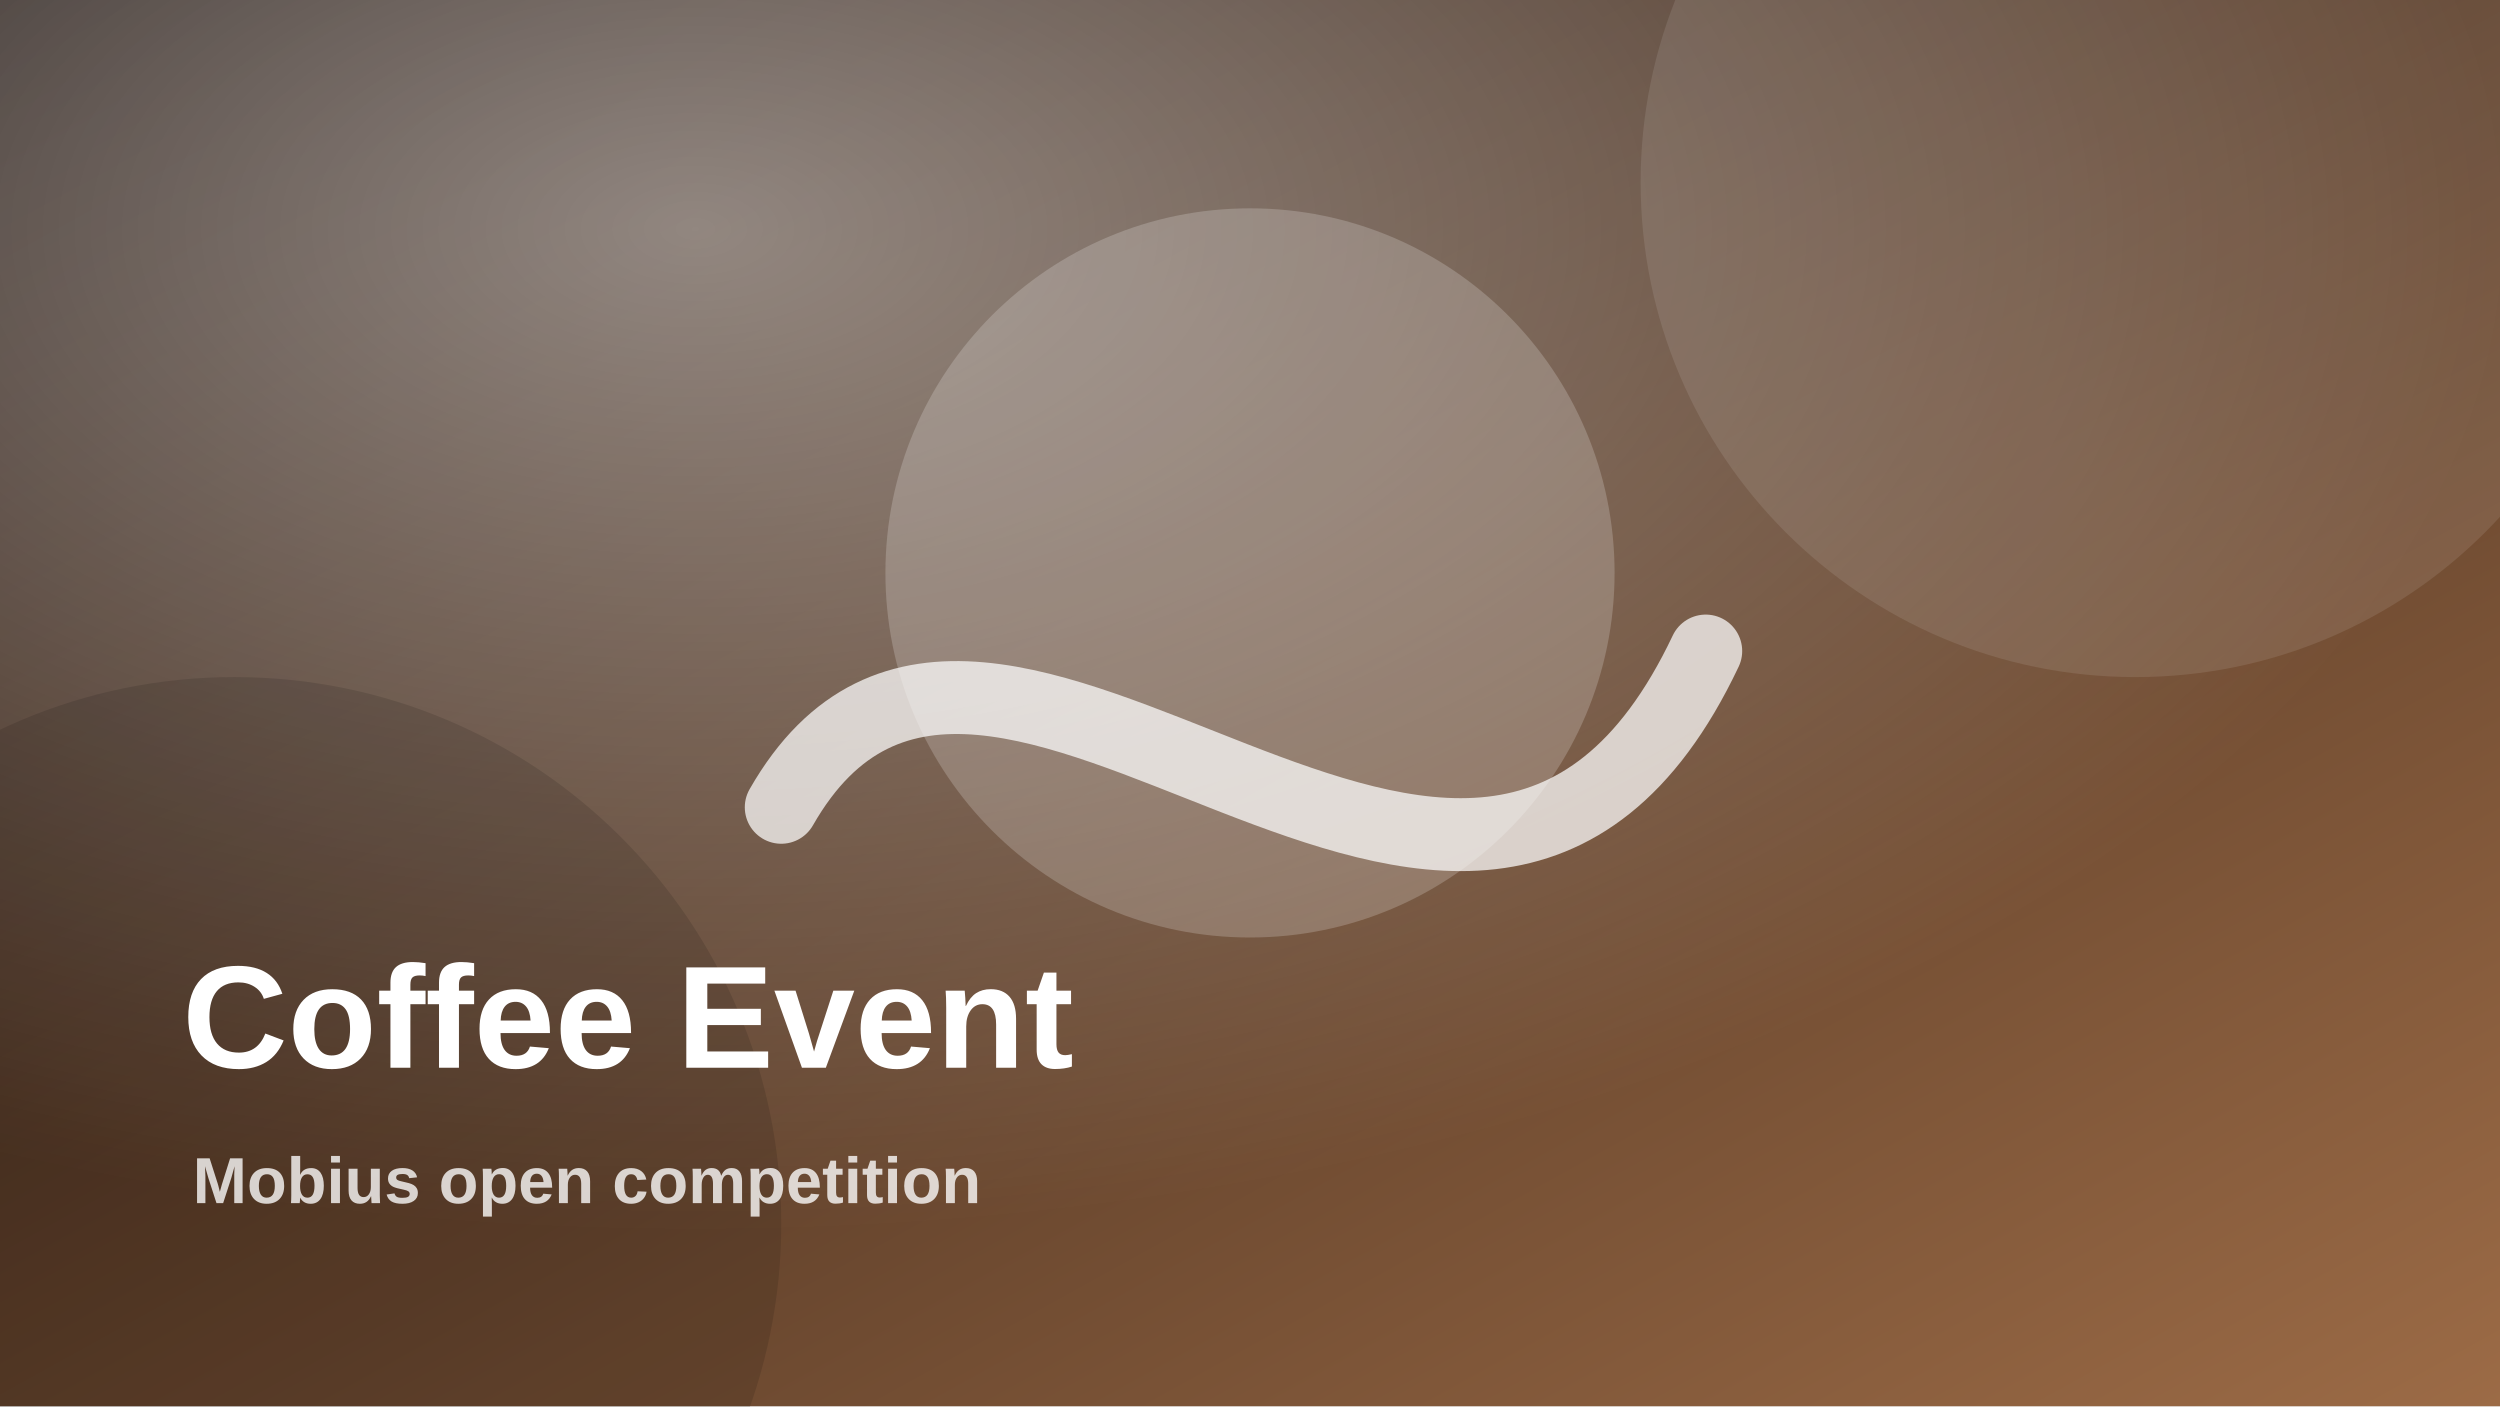
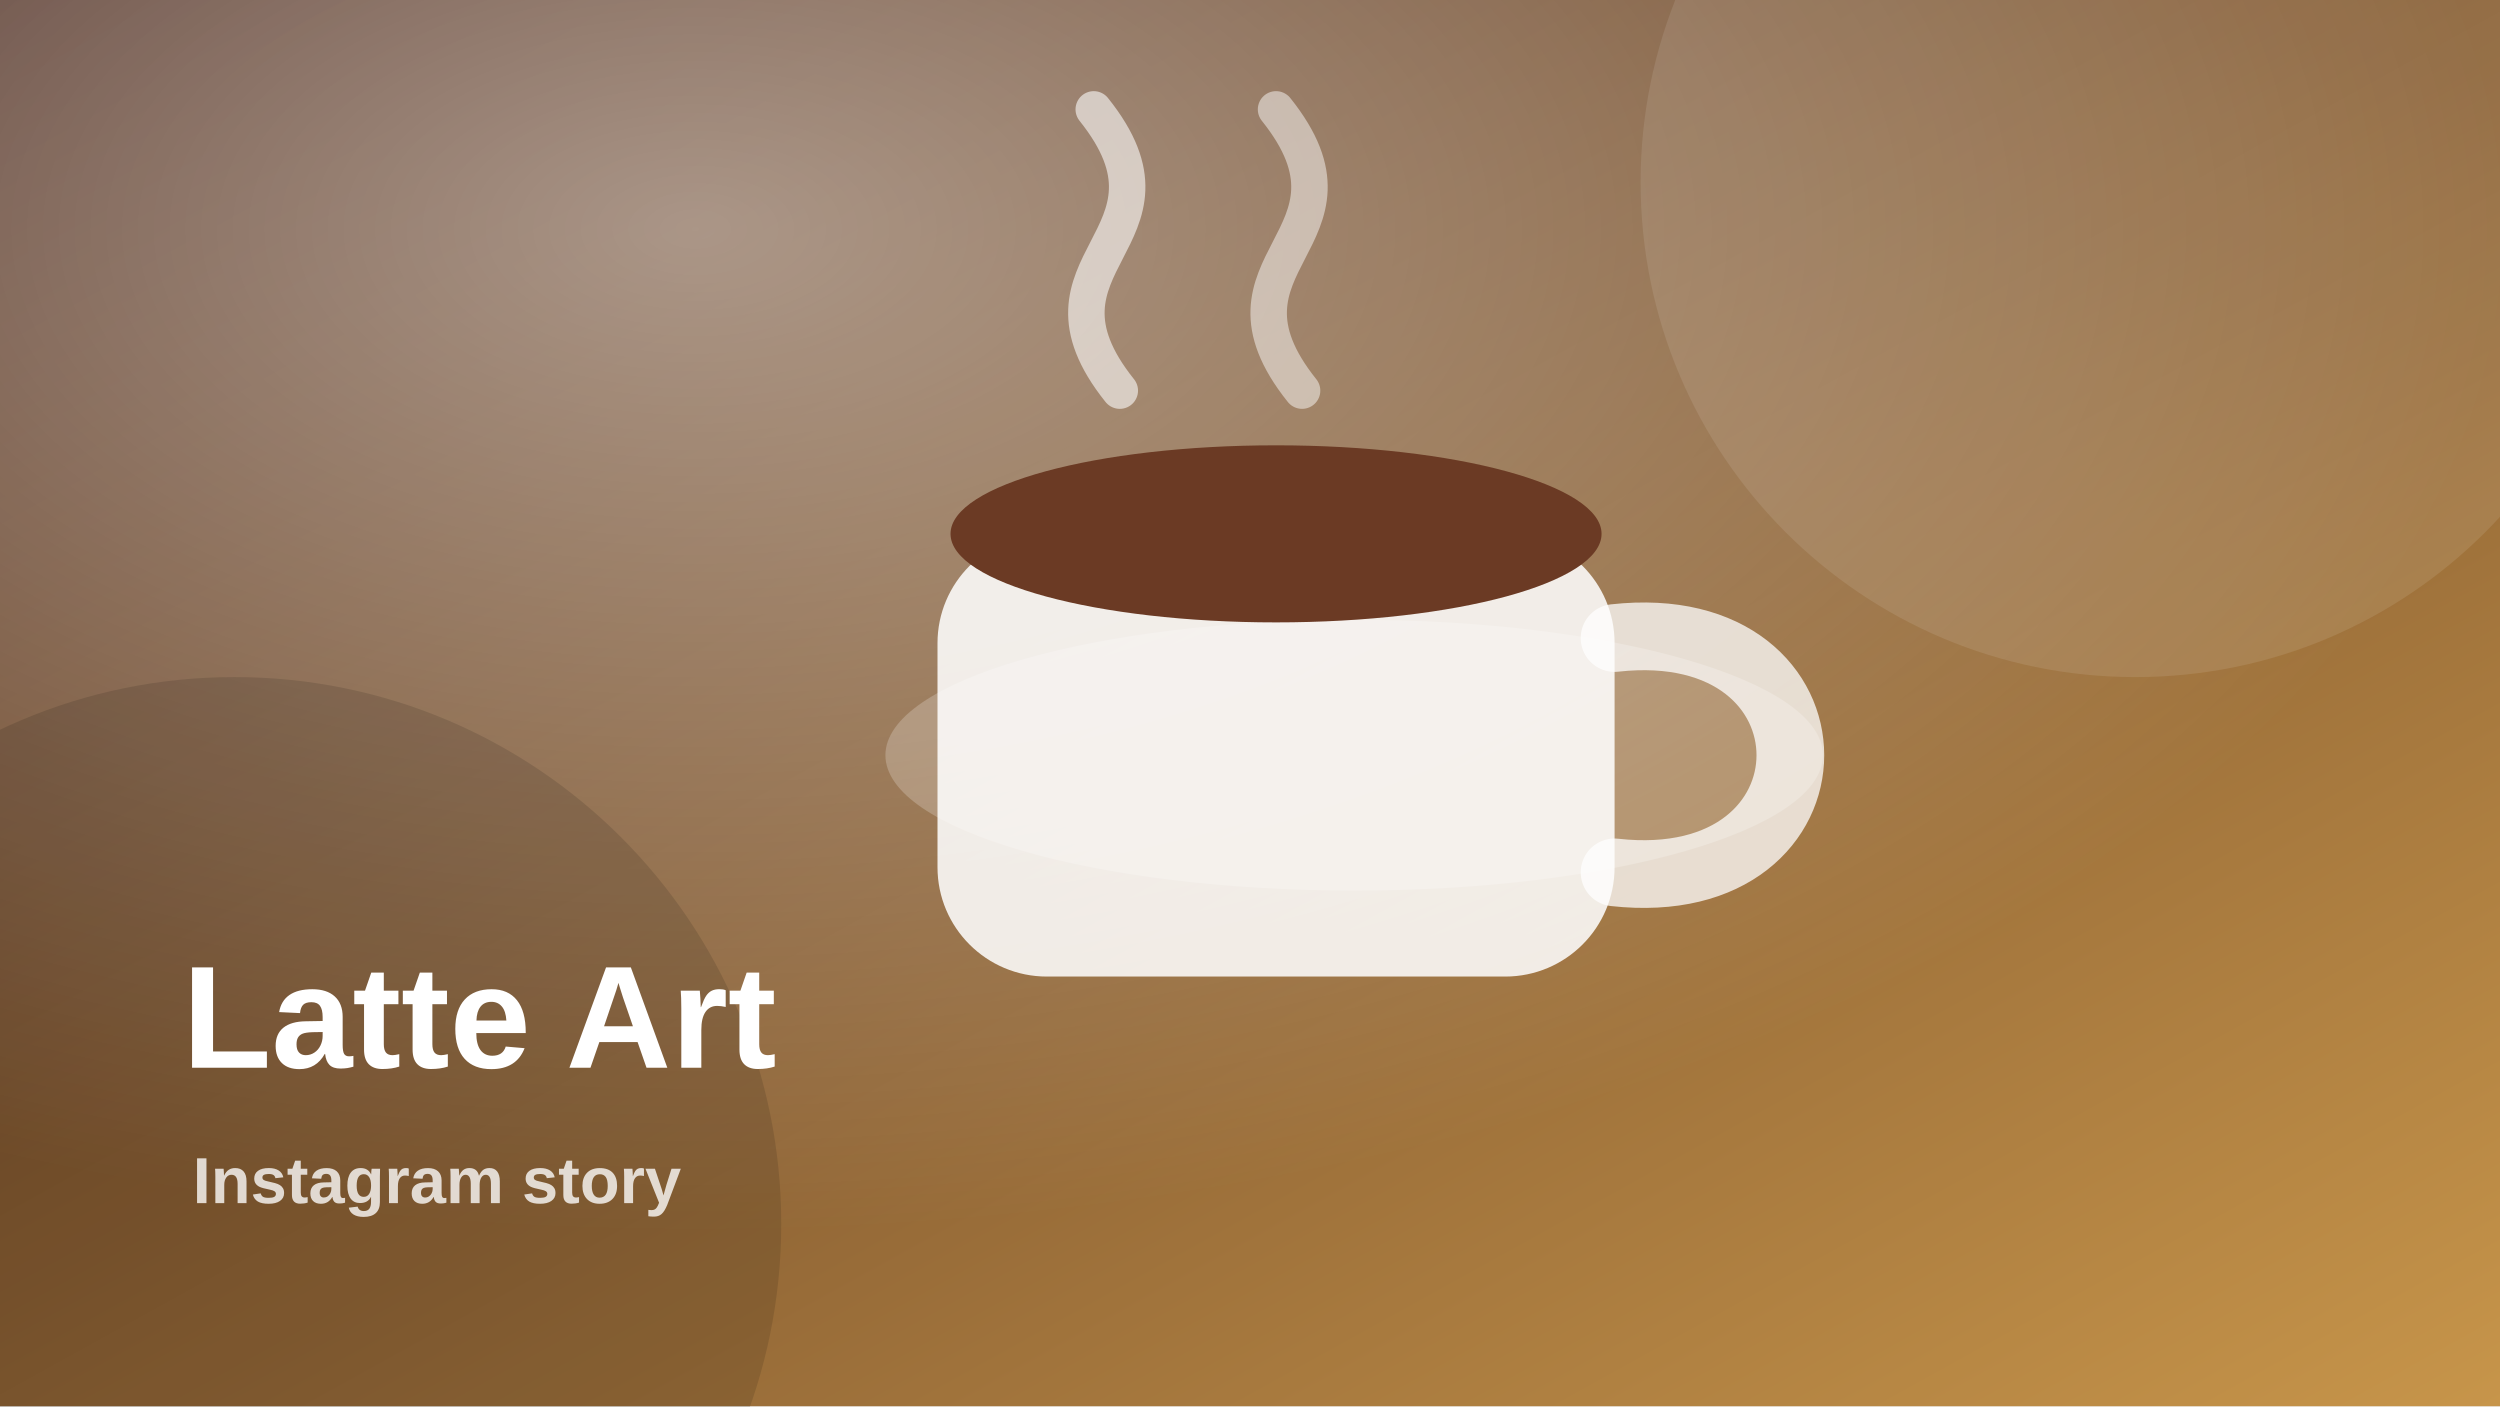
<svg xmlns="http://www.w3.org/2000/svg" width="960" height="540" viewBox="0 0 960 540">
  <defs>
    <linearGradient id="g" x1="0" y1="0" x2="1" y2="1">
-       <stop stop-color="#1c100b" offset="0" />
-       <stop stop-color="#9c6b46" offset="1" />
+       <stop stop-color="#4a281b" offset="0" />
+       <stop stop-color="#c7954a" offset="1" />
    </linearGradient>
    <radialGradient id="r" cx=".28" cy=".16" r=".72">
      <stop stop-color="rgba(255,255,255,.45)" offset="0" />
      <stop stop-color="rgba(255,255,255,0)" offset="1" />
    </radialGradient>
  </defs>
  <rect width="960" height="540" fill="url(#g)" />
  <rect width="960" height="540" fill="url(#r)" />
  <circle cx="820" cy="70" r="190" fill="rgba(255,255,255,.10)" />
  <circle cx="90" cy="470" r="210" fill="rgba(0,0,0,.12)" />
-   <circle cx="480" cy="220" r="140" fill="rgba(255,255,255,.20)" />
-   <path d="M300 310 C380 170 565 440 655 250" stroke="rgba(255,255,255,.72)" stroke-width="28" fill="none" stroke-linecap="round" />
-   <text x="70" y="410" font-family="Arial, sans-serif" font-size="56" font-weight="800" fill="white">Coffee Event</text>
-   <text x="74" y="462" font-family="Arial, sans-serif" font-size="25" font-weight="600" fill="rgba(255,255,255,.78)">Mobius open competition</text>
+   <ellipse cx="520" cy="290" rx="180" ry="52" fill="rgba(255,255,255,.22)" />
+   <rect x="360" y="205" width="260" height="170" rx="42" fill="rgba(255,255,255,.86)" />
+   <path d="M620 245 C710 235 710 345 620 335" fill="none" stroke="rgba(255,255,255,.75)" stroke-width="26" stroke-linecap="round" />
+   <ellipse cx="490" cy="205" rx="125" ry="34" fill="#6b3a24" />
+   <path d="M430 150 C390 100 460 92 420 42" stroke="rgba(255,255,255,.58)" stroke-width="14" fill="none" stroke-linecap="round" />
+   <path d="M500 150 C460 100 530 92 490 42" stroke="rgba(255,255,255,.48)" stroke-width="14" fill="none" stroke-linecap="round" />
+   <text x="70" y="410" font-family="Arial, sans-serif" font-size="56" font-weight="800" fill="white">Latte Art</text>
+   <text x="74" y="462" font-family="Arial, sans-serif" font-size="25" font-weight="600" fill="rgba(255,255,255,.78)">Instagram story</text>
</svg>
